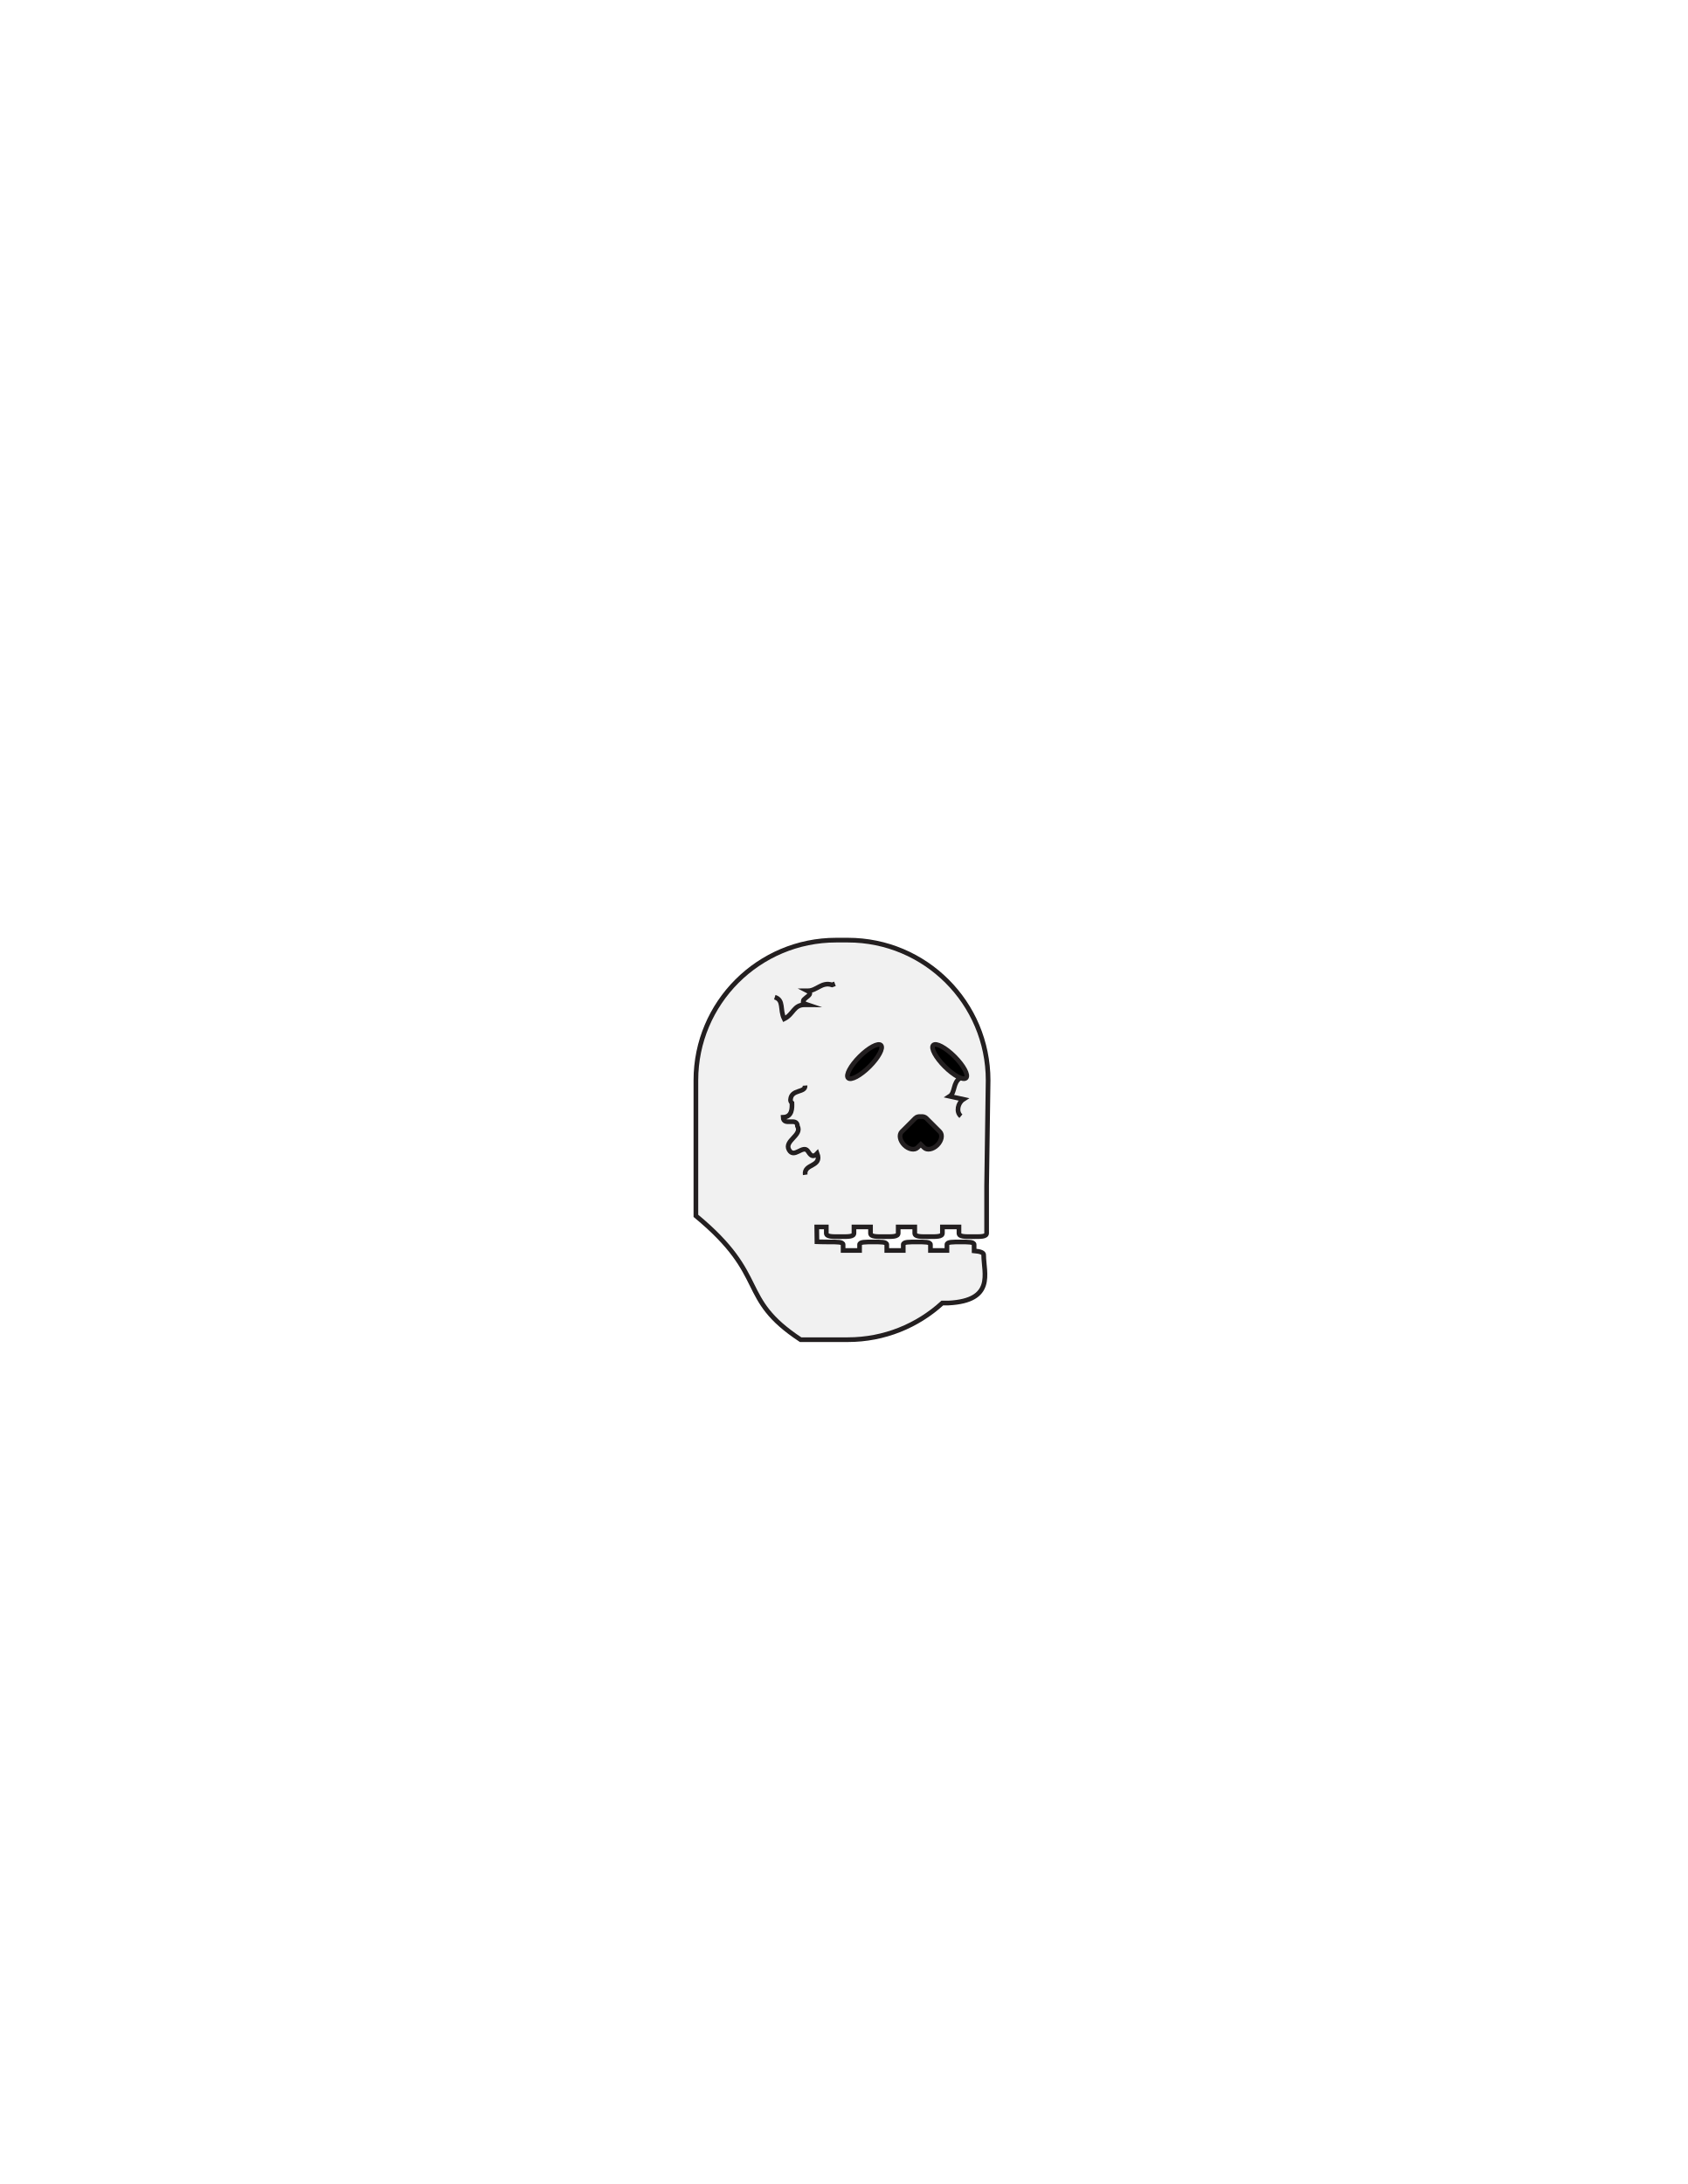
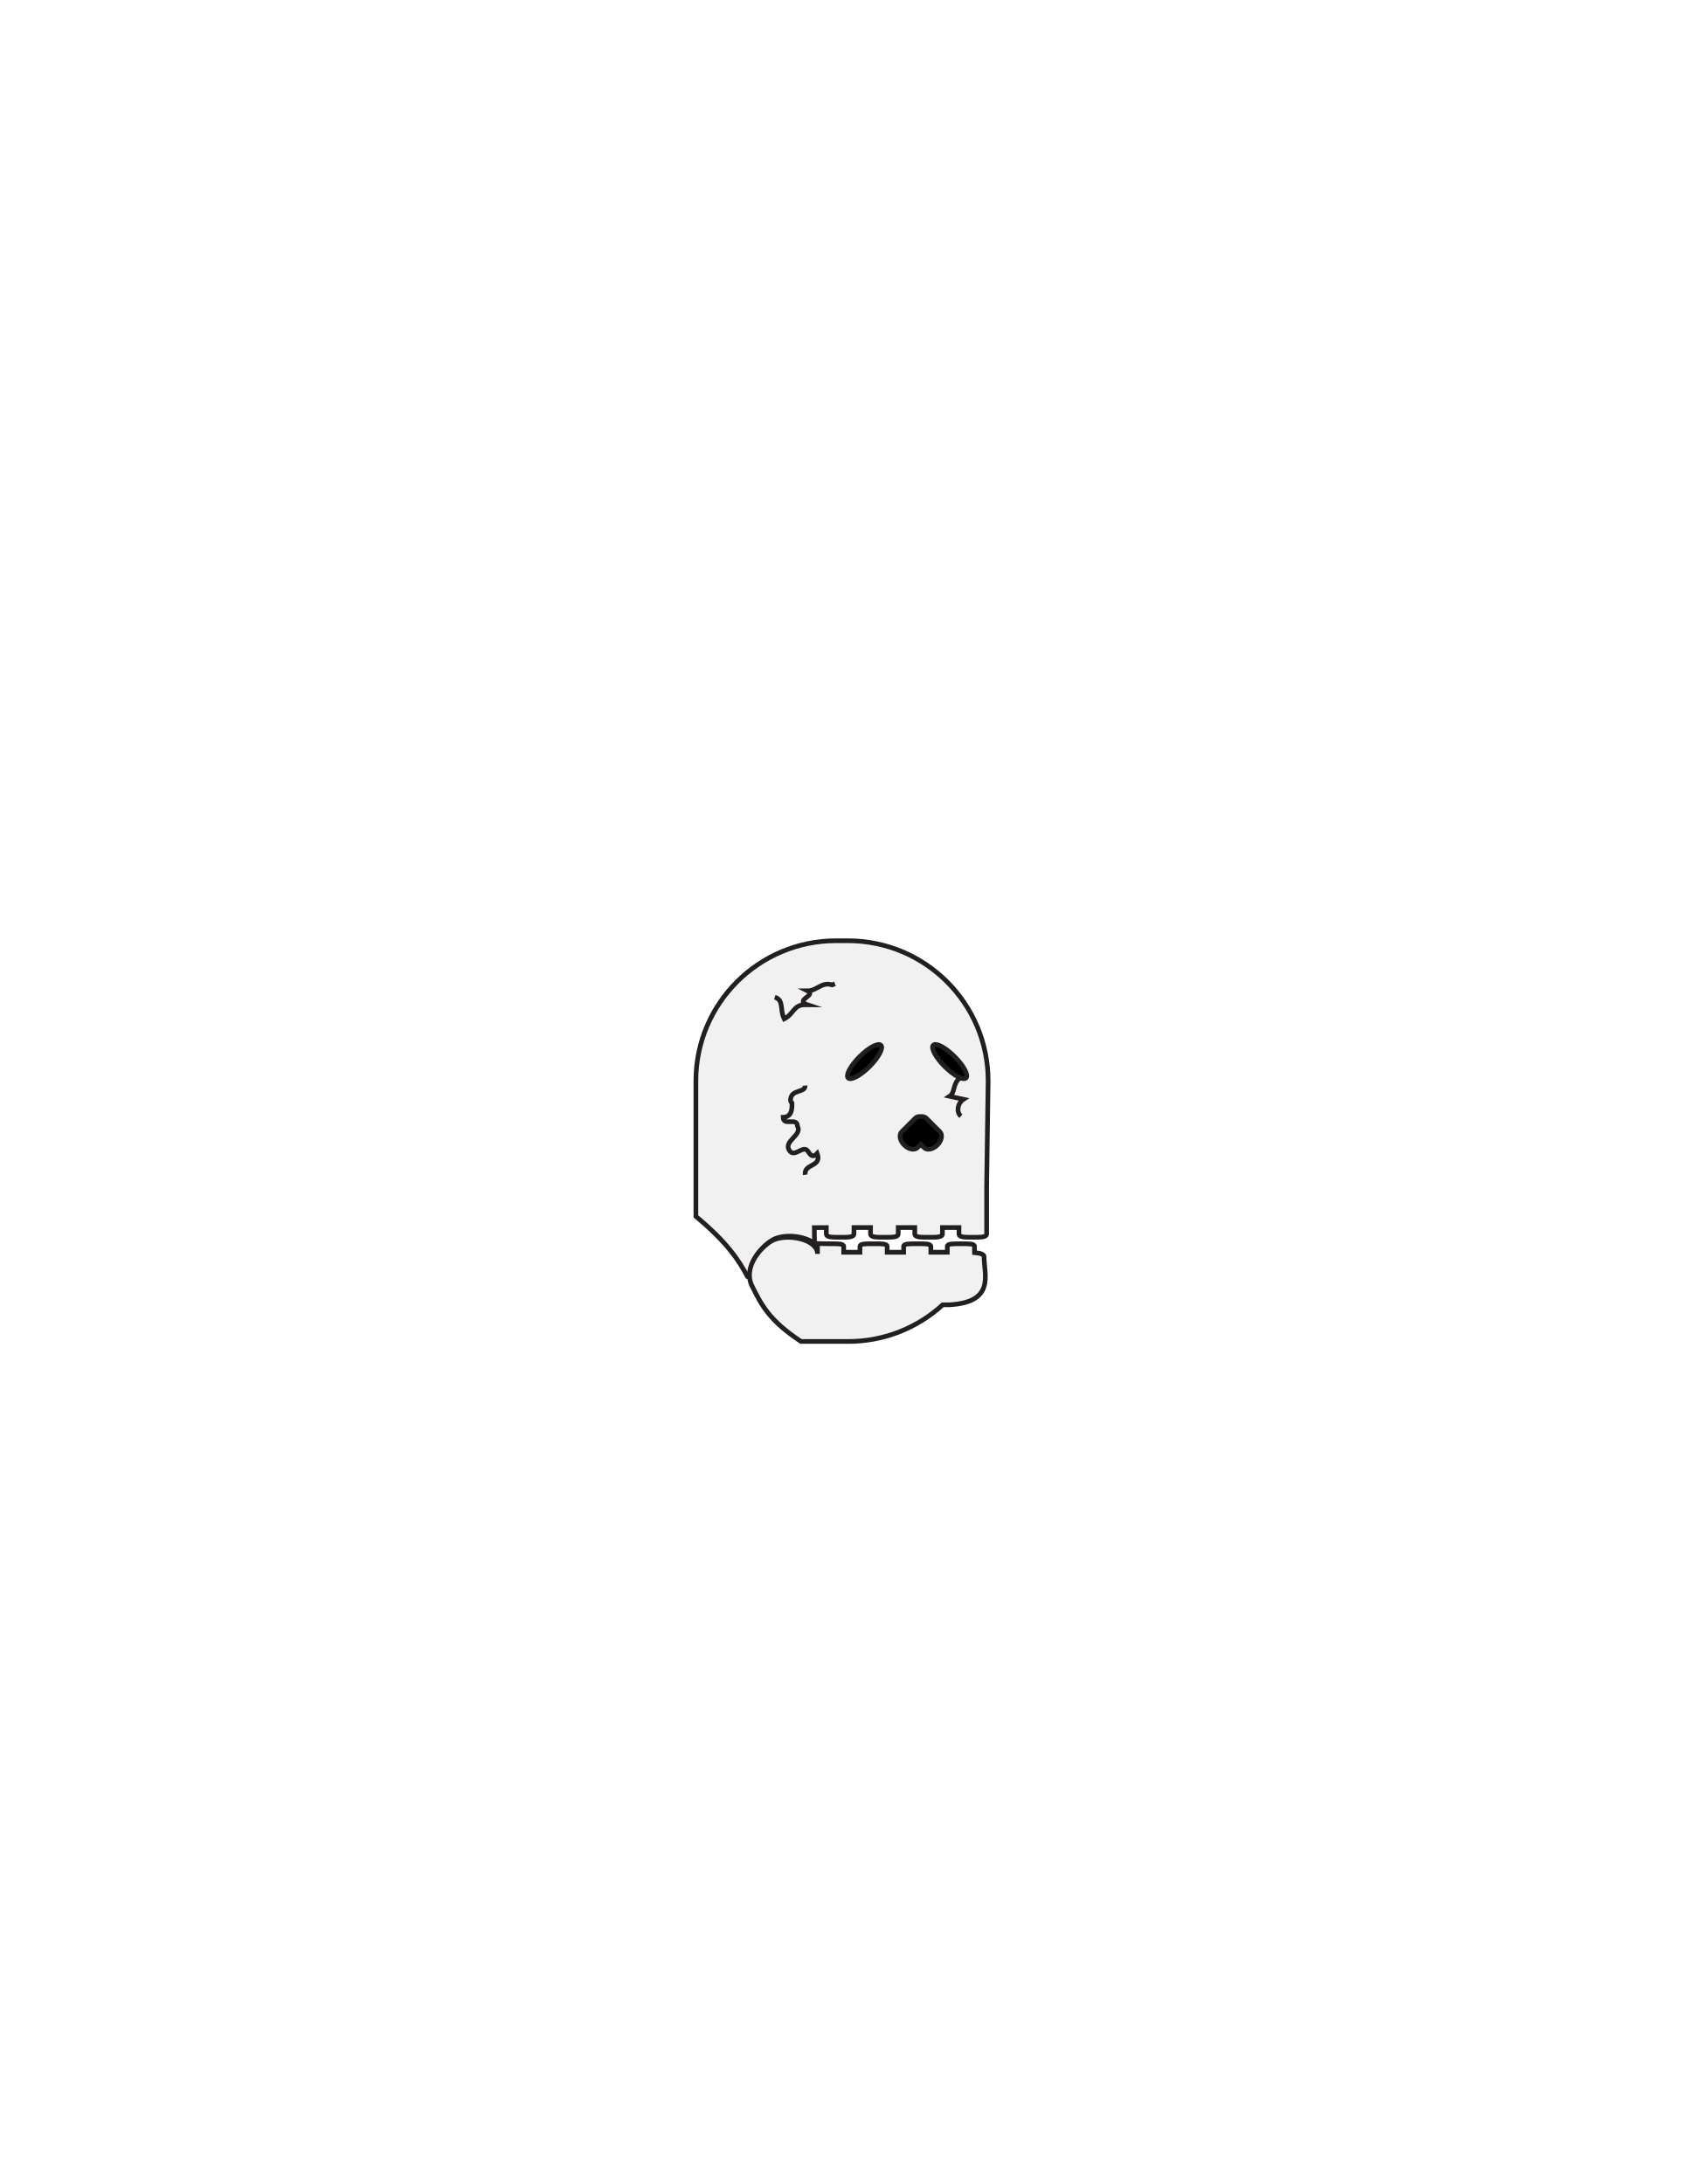
<svg xmlns="http://www.w3.org/2000/svg" version="1.1" id="Layer_1" x="0px" y="0px" width="612px" height="792px" viewBox="0 0 612 792" enable-background="new 0 0 612 792" xml:space="preserve">
  <rect id="head_frame" x="179" y="285" fill-opacity="0" fill="#BBBCBE" width="256" height="222" />
-   <path id="PRIMARY" fill="#F1F1F1" stroke="#231F20" stroke-width="1.695" stroke-miterlimit="10" d="M307.424,340.924h-4.238  c-28.089,0-50.861,22.762-50.861,50.839v49.145c26.702,22.03,14.834,29.656,37.968,44.908h17.131  c13.204,0,25.222-5.041,34.262-13.289h2.248c16.886-0.863,12.785-10.912,12.747-17.291c0.146-0.991-1.227-1.433-3.472-1.631v-2.261  c0-1.033-2.209-0.958-4.924-0.958c-2.724,0-4.933-0.075-4.933,0.958v2.118h-5.974v-2.117c0-1.034-2.21-0.959-4.929-0.959  c-2.722,0-4.932-0.075-4.932,0.959v2.117h-5.979v-2.117c0-1.034-2.209-0.959-4.928-0.959c-2.724,0-4.932-0.075-4.932,0.959v2.117  h-5.976v-2.117c0-1.034-2.208-0.959-4.927-0.959c-2.401,0-4.557-0.085-4.557-0.085l-0.069-5.365h3.462v2.261  c0,1.352,2.249,1.254,5.017,1.254c2.765,0,5.014,0.098,5.014-1.254v-2.261h6.003v2.261c0,1.352,2.247,1.254,5.017,1.254  s5.018,0.098,5.018-1.254v-2.261h6.002v2.261c0,1.352,2.25,1.254,5.019,1.254c2.763,0,5.013,0.098,5.013-1.254v-2.261h2.566  c1.195,0,2.336,0.002,3.438-0.002v2.265c0,1.35,2.246,1.252,5.017,1.252c2.762,0,5.008,0.098,5.008-1.252v-5.023v-5.772v-6.391  l0.542-38.25C358.285,363.686,335.514,340.924,307.424,340.924z" />
-   <ellipse id="SECONDARY_2_" transform="matrix(0.7072 -0.707 0.707 0.7072 -180.39 334.3635)" stroke="#231F20" stroke-width="1.695" stroke-miterlimit="10" cx="313.488" cy="384.97" rx="8.401" ry="2.543" />
-   <ellipse id="SECONDARY_1_" transform="matrix(0.7072 0.707 -0.707 0.7072 372.9893 -130.7457)" stroke="#231F20" stroke-width="1.695" stroke-miterlimit="10" cx="344.355" cy="384.97" rx="8.401" ry="2.543" />
-   <path id="SECONDARY" stroke="#231F20" stroke-width="1.695" stroke-miterlimit="10" d="M340.786,410.411l-4.925-4.924  c-0.492-0.491-1.209-0.66-1.99-0.565c-0.781-0.095-1.498,0.074-1.99,0.565l-4.926,4.924c-1.082,1.081-0.672,3.244,0.914,4.829  c1.586,1.586,3.748,1.994,4.831,0.914l1.171-1.171l1.17,1.171c1.085,1.08,3.245,0.672,4.832-0.914  C341.459,413.655,341.869,411.492,340.786,410.411z" />
+   <path id="PRIMARY" fill="#F1F1F1" stroke="#231F20" stroke-width="1.695" stroke-miterlimit="10" d="M307.424,341.144h-4.238  c-28.09,0-50.861,22.762-50.861,50.84v49.145c11.248,9.279,15.646,16,18.706,21.814c0.41,0.146,0.82,0.269,1.229,0.375  c-0.993-6.395,5.311-12.658,8.895-14.179c4.402-1.735,11.418-0.761,14.429,2.062c0,0-0.431-0.419-0.249-0.647l0,0l-0.07-5.365  l4.351-0.031v2.261c0,1.352,2.249,1.254,5.017,1.254c2.765,0,5.014,0.098,5.014-1.254v-2.261h6.003v2.261  c0,1.352,2.247,1.254,5.017,1.254s5.018,0.098,5.018-1.254v-2.261h6.002v2.261c0,1.352,2.25,1.254,5.019,1.254  c2.763,0,5.013,0.098,5.013-1.254v-2.261h2.566c1.195,0,2.336,0.002,3.438-0.002v2.265c0,1.35,2.246,1.252,5.017,1.252  c2.762,0,5.008,0.098,5.008-1.252v-5.023v-5.772v-6.391l0.542-38.249C358.285,363.905,335.514,341.144,307.424,341.144z" />
+   <path id="SECONDARY_4_" fill="#F1F1F1" stroke="#231F20" stroke-width="1.695" stroke-miterlimit="10" d="M280.672,449.567  c-4.083,1.748-11.732,9.764-7.857,17.041c3.251,6.543,6.084,12.252,17.618,19.856h17.131c13.204,0,25.222-5.041,34.262-13.289h2.248  c16.886-0.863,12.785-10.912,12.747-17.29c0.146-0.992-1.227-1.434-3.472-1.632v-2.261c0-1.033-2.209-0.958-4.924-0.958  c-2.724,0-4.933-0.075-4.933,0.958v2.118h-5.974v-2.117c0-1.034-2.21-0.959-4.929-0.959c-2.722,0-4.932-0.075-4.932,0.959v2.117  h-5.979v-2.117c0-1.034-2.209-0.959-4.928-0.959c-2.724,0-4.932-0.075-4.932,0.959v2.117h-5.901v-2.117  c0-1.034-2.209-0.959-4.927-0.959c-2.401,0-4.557-0.085-4.557-0.085l-0.023,3.761C296.493,449.652,286.371,447.302,280.672,449.567z  " />
+   <ellipse transform="matrix(0.7072 -0.707 0.707 0.7072 -180.39 334.3635)" stroke="#231F20" stroke-width="1.695" stroke-miterlimit="10" cx="313.488" cy="384.97" rx="8.401" ry="2.543" />
+   <ellipse transform="matrix(0.7072 0.707 -0.707 0.7072 372.9893 -130.7457)" stroke="#231F20" stroke-width="1.695" stroke-miterlimit="10" cx="344.355" cy="384.97" rx="8.401" ry="2.543" />
+   <path stroke="#231F20" stroke-width="1.695" stroke-miterlimit="10" d="M340.786,410.411l-4.925-4.924  c-0.492-0.491-1.209-0.66-1.99-0.565c-0.781-0.095-1.498,0.074-1.99,0.565l-4.926,4.924c-1.082,1.081-0.672,3.244,0.914,4.829  c1.586,1.586,3.748,1.994,4.831,0.914l1.171-1.171l1.17,1.171c1.085,1.08,3.245,0.672,4.832-0.914  C341.459,413.655,341.869,411.492,340.786,410.411z" />
  <path fill="none" stroke="#231F20" stroke-width="1.695" stroke-miterlimit="10" d="M291.911,393.672  c0.197,2.722-4.949,1.214-5.262,5.019c-0.03,0.227-0.017,0.443,0.063,0.655c0.078,0.212,0.219,0.417,0.439,0.622  c0.061,1.692,0.187,5.08-3.202,5.206c0.124,3.386,5.083-0.188,5.207,3.197c1.819,3.325-4.896,5.27-3.076,8.593  c1.819,3.324,5.02-1.88,6.771,0.382c0.21,0.293,0.391,0.574,0.574,0.826c0.744,1.005,1.578,1.516,2.883,0.112  c1.881,5.018-4.958,3.575-4.345,7.732" />
  <path fill="none" stroke="#231F20" stroke-width="1.695" stroke-miterlimit="10" d="M280.929,361.61  c3.424,1.096,1.729,4.485,3.424,7.874c3.391-1.694,3.391-5.084,7.386-5.107c0.364,0.015,0.727,0.023,1.091,0.023  c-0.318-0.105-0.583-0.211-0.801-0.317c-0.219-0.106-0.389-0.212-0.521-0.318c-0.373,0.635-0.373-1.059-0.019-1.271  c0.189-0.212,0.44-0.424,0.706-0.636c1.06-0.847,2.331-1.694,0.636-2.542c3.391,0,5.086-3.389,8.873-2.16  c0.222-0.081,0.411-0.15,0.566-0.207c0.31-0.113,0.479-0.176,0.479-0.176" />
  <path fill="none" stroke="#231F20" stroke-width="1.695" stroke-miterlimit="10" d="M348.157,390.916  c-2.712,1.673-1.783,5.347-3.803,6.64c1.655,0.364,3.313,0.727,4.969,1.089c-2.021,1.293-2.747,4.604-0.901,6.117" />
</svg>
